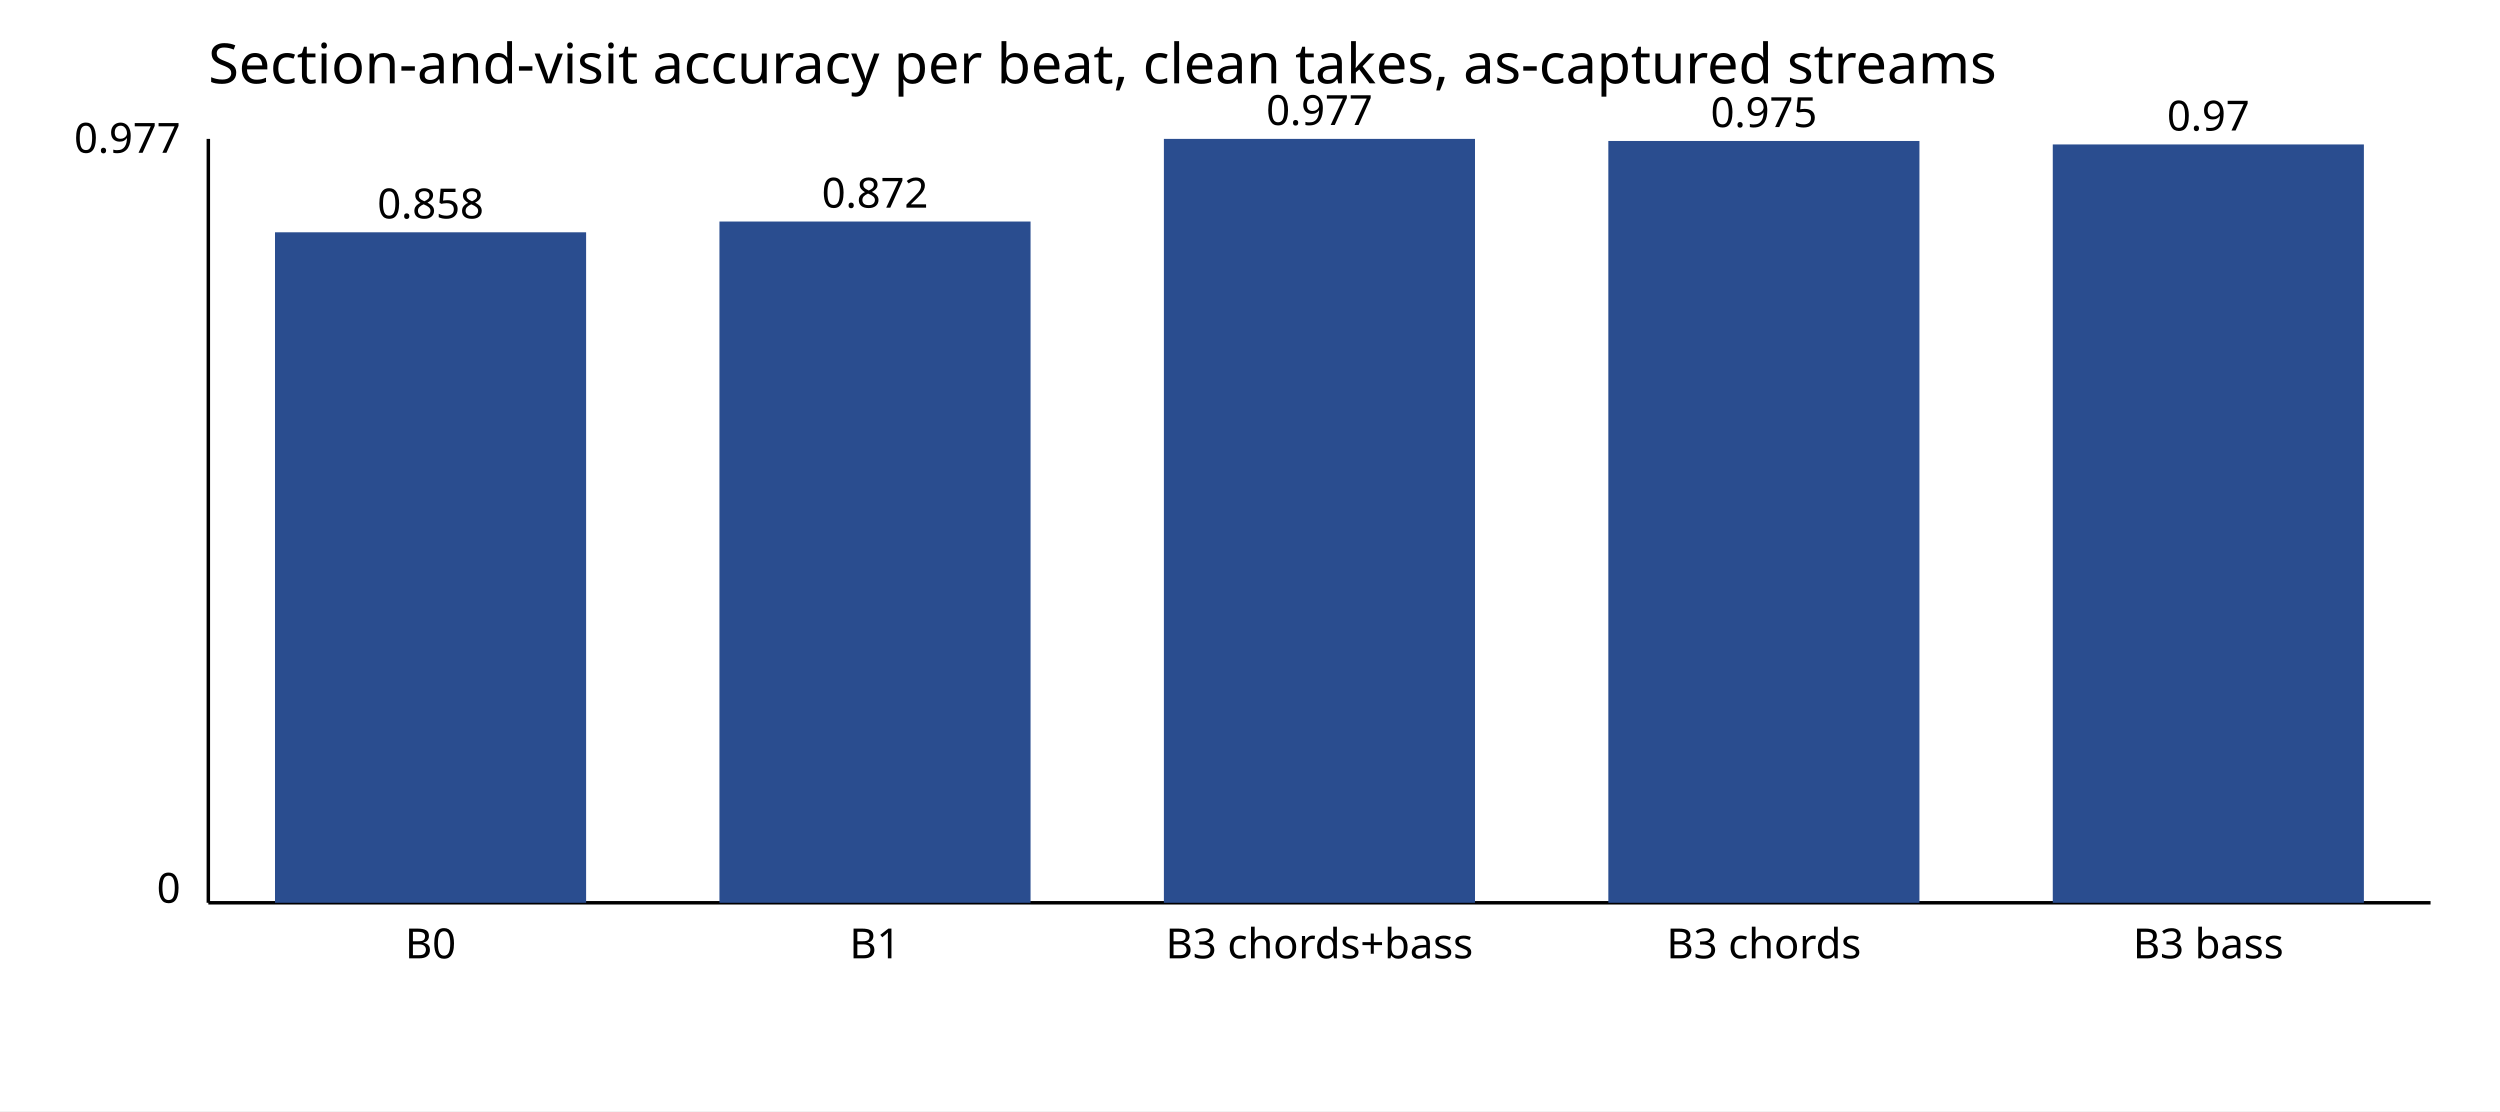
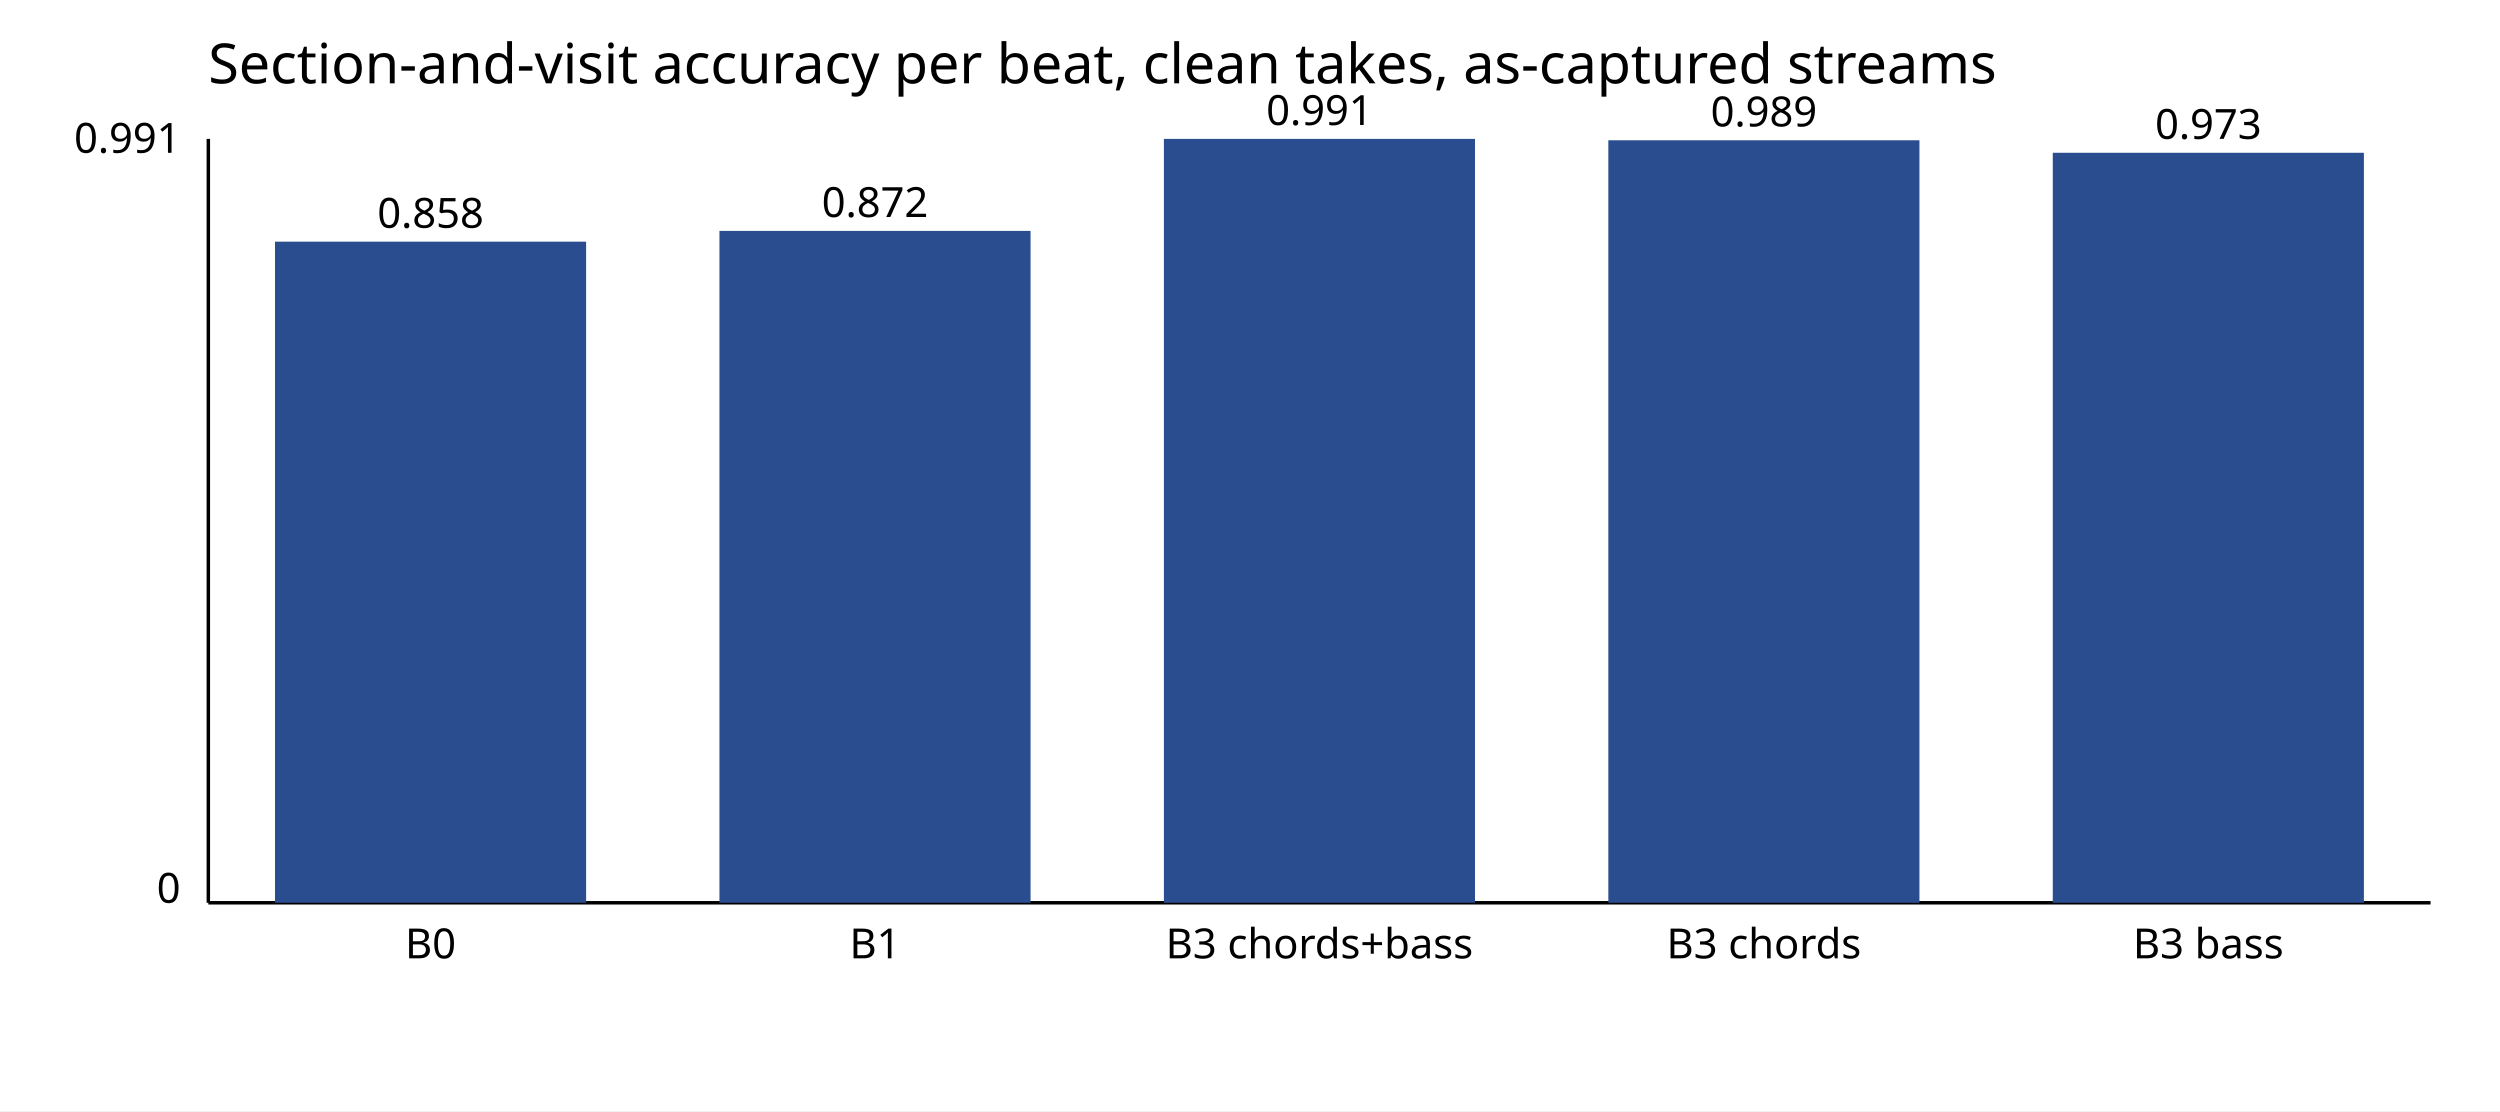
<svg xmlns="http://www.w3.org/2000/svg" width="720" height="320" font-family="sans-serif" font-size="12">
  <rect width="720" height="320" fill="white" />
  <text x="60" y="24" font-size="16">Section-and-visit accuracy per beat, clean takes, as-captured streams</text>
  <line x1="60" y1="260" x2="700" y2="260" stroke="black" />
  <line x1="60" y1="40" x2="60" y2="260" stroke="black" />
-   <text x="52" y="44" text-anchor="end">0.977</text>
+   <text x="52" y="44" text-anchor="end">0.991</text>
  <text x="52" y="260" text-anchor="end">0</text>
-   <rect x="79.2" y="66.9" width="89.6" height="193.1" fill="#2a4d8f" />
-   <text x="124.0" y="62.9" text-anchor="middle">0.858</text>
+   <rect x="79.2" y="69.6" width="89.6" height="190.4" fill="#2a4d8f" />
+   <text x="124.0" y="65.6" text-anchor="middle">0.858</text>
  <text x="124.0" y="276" text-anchor="middle">B0</text>
-   <rect x="207.2" y="63.8" width="89.6" height="196.2" fill="#2a4d8f" />
-   <text x="252.0" y="59.8" text-anchor="middle">0.872</text>
+   <rect x="207.2" y="66.5" width="89.6" height="193.5" fill="#2a4d8f" />
+   <text x="252.0" y="62.5" text-anchor="middle">0.872</text>
  <text x="252.0" y="276" text-anchor="middle">B1</text>
  <rect x="335.2" y="40.0" width="89.6" height="220.0" fill="#2a4d8f" />
-   <text x="380.0" y="36.0" text-anchor="middle">0.977</text>
+   <text x="380.0" y="36.0" text-anchor="middle">0.991</text>
  <text x="380.0" y="276" text-anchor="middle">B3 chords+bass</text>
-   <rect x="463.2" y="40.6" width="89.6" height="219.4" fill="#2a4d8f" />
-   <text x="508.0" y="36.6" text-anchor="middle">0.975</text>
+   <rect x="463.2" y="40.4" width="89.6" height="219.6" fill="#2a4d8f" />
+   <text x="508.0" y="36.4" text-anchor="middle">0.989</text>
  <text x="508.0" y="276" text-anchor="middle">B3 chords</text>
-   <rect x="591.2" y="41.6" width="89.6" height="218.4" fill="#2a4d8f" />
-   <text x="636.0" y="37.6" text-anchor="middle">0.97</text>
+   <rect x="591.2" y="44.0" width="89.6" height="216.0" fill="#2a4d8f" />
+   <text x="636.0" y="40.0" text-anchor="middle">0.973</text>
  <text x="636.0" y="276" text-anchor="middle">B3 bass</text>
</svg>
